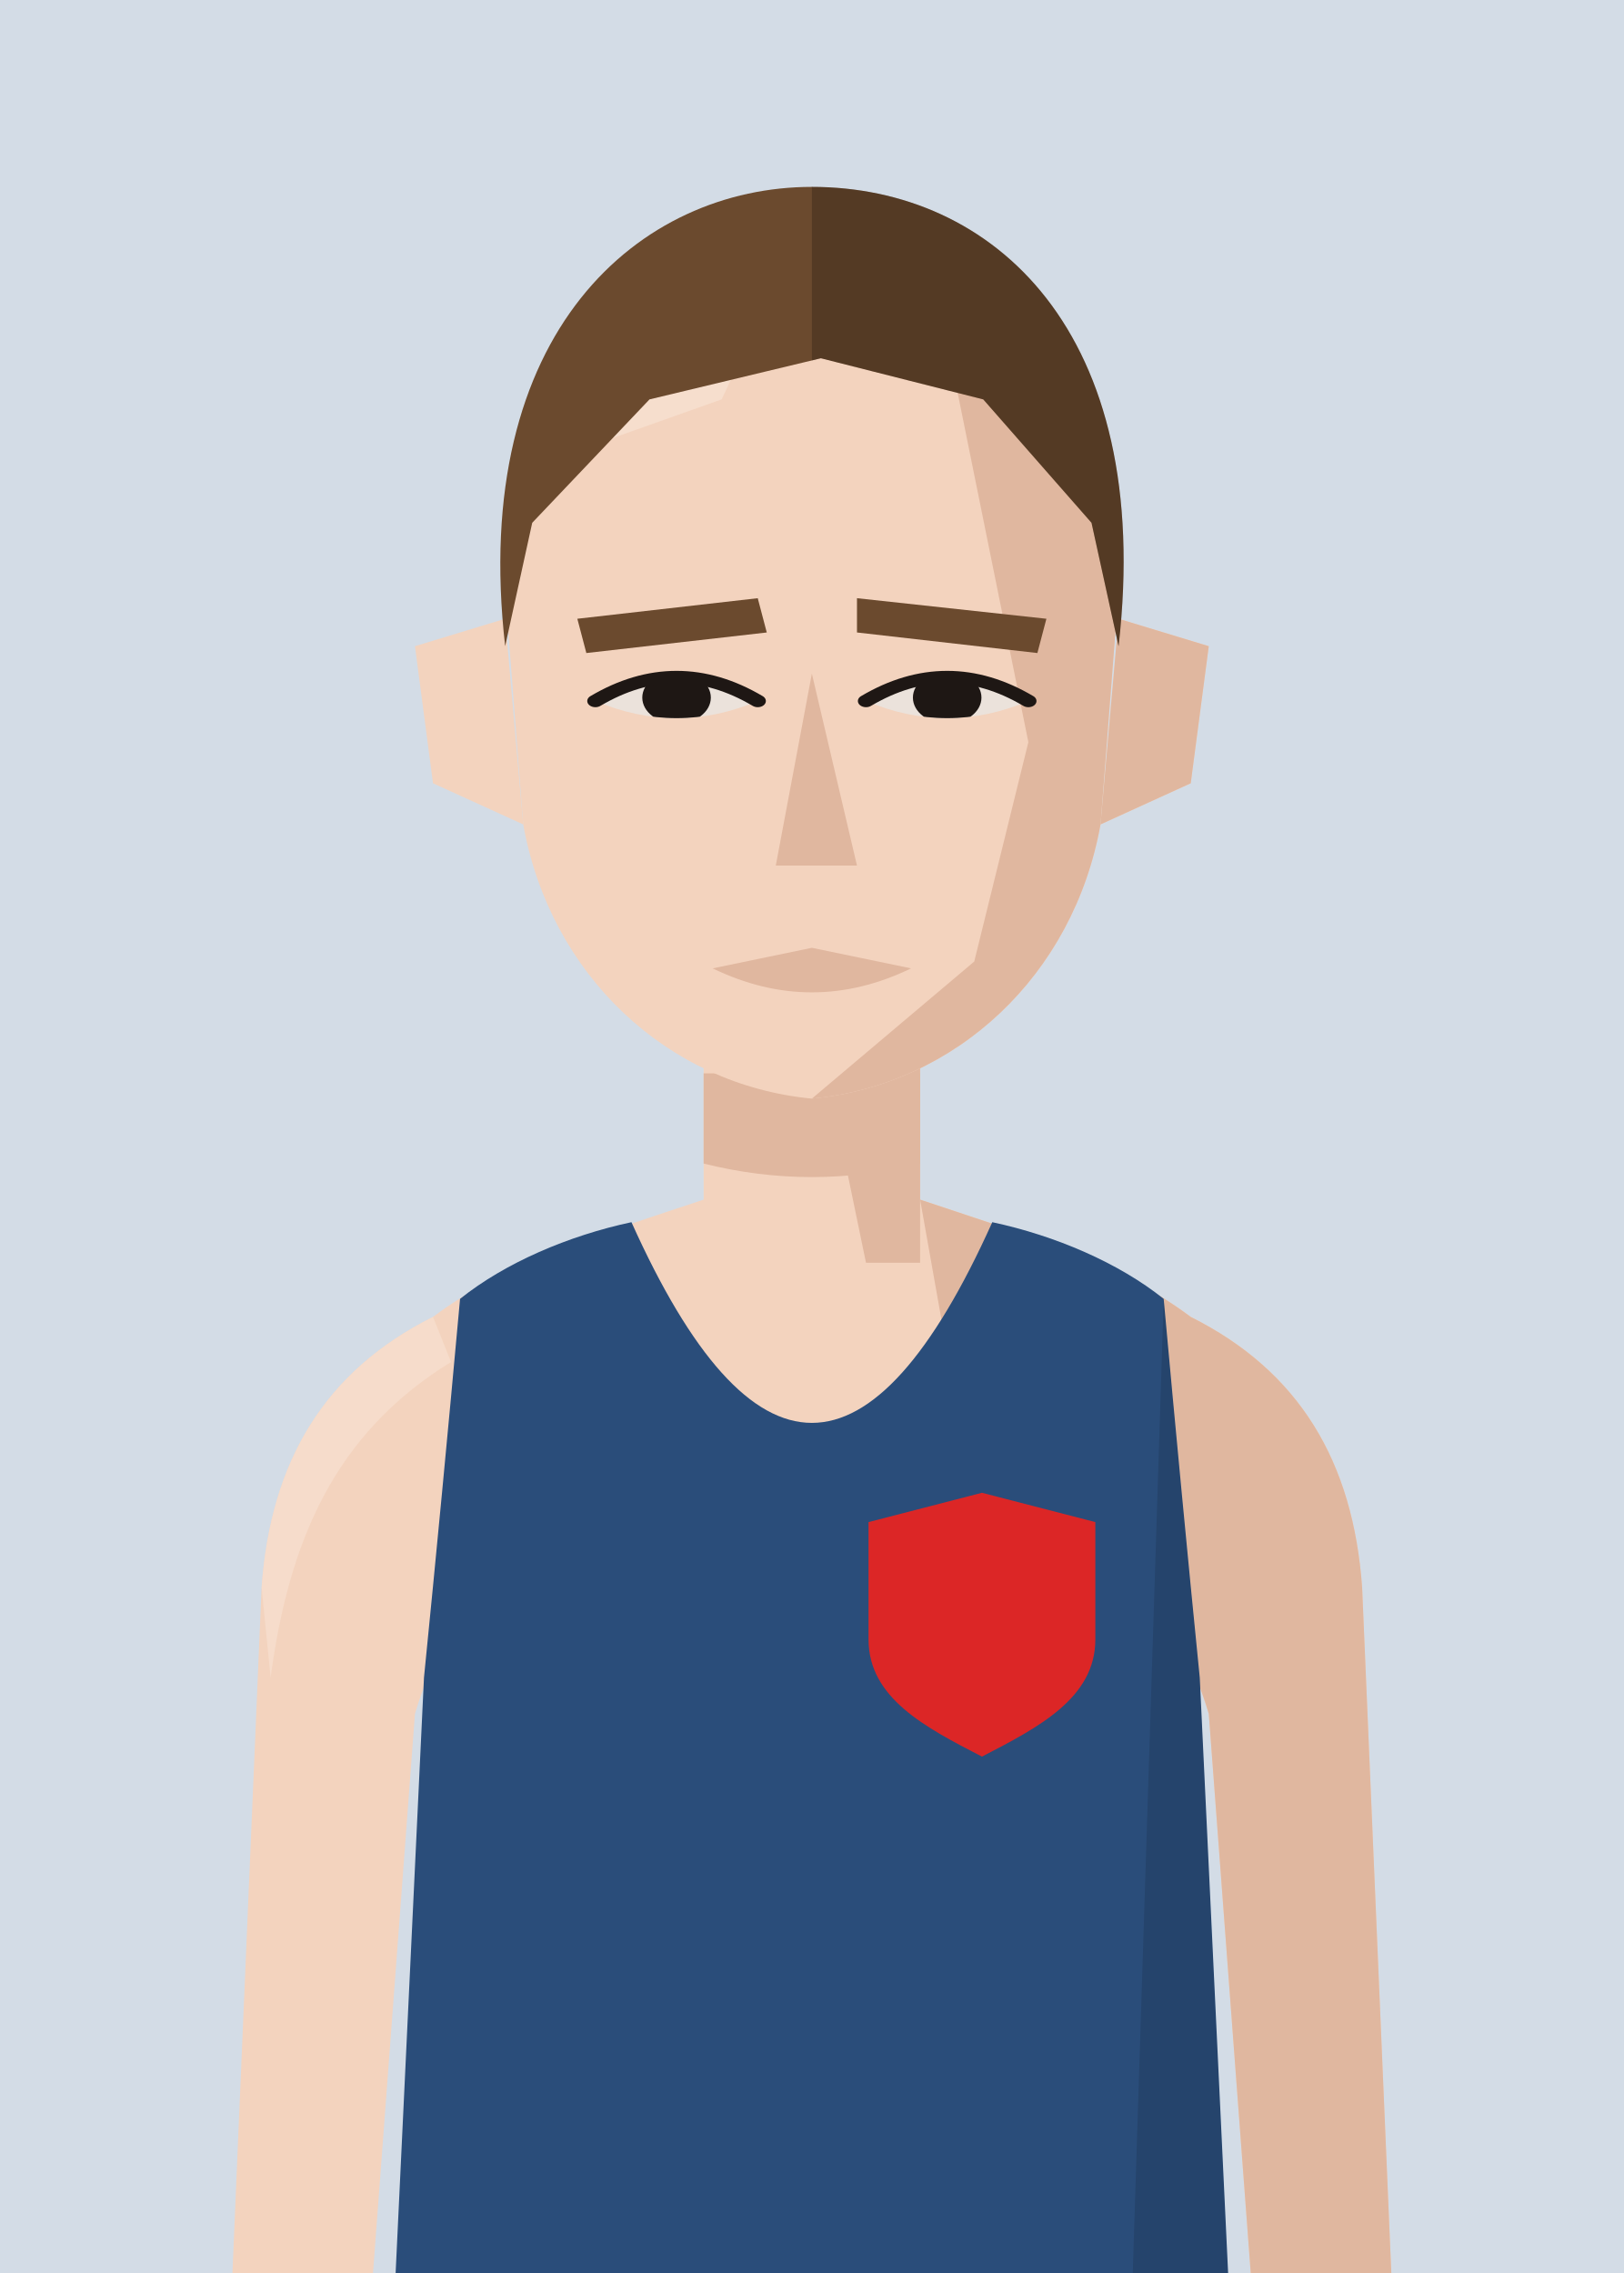
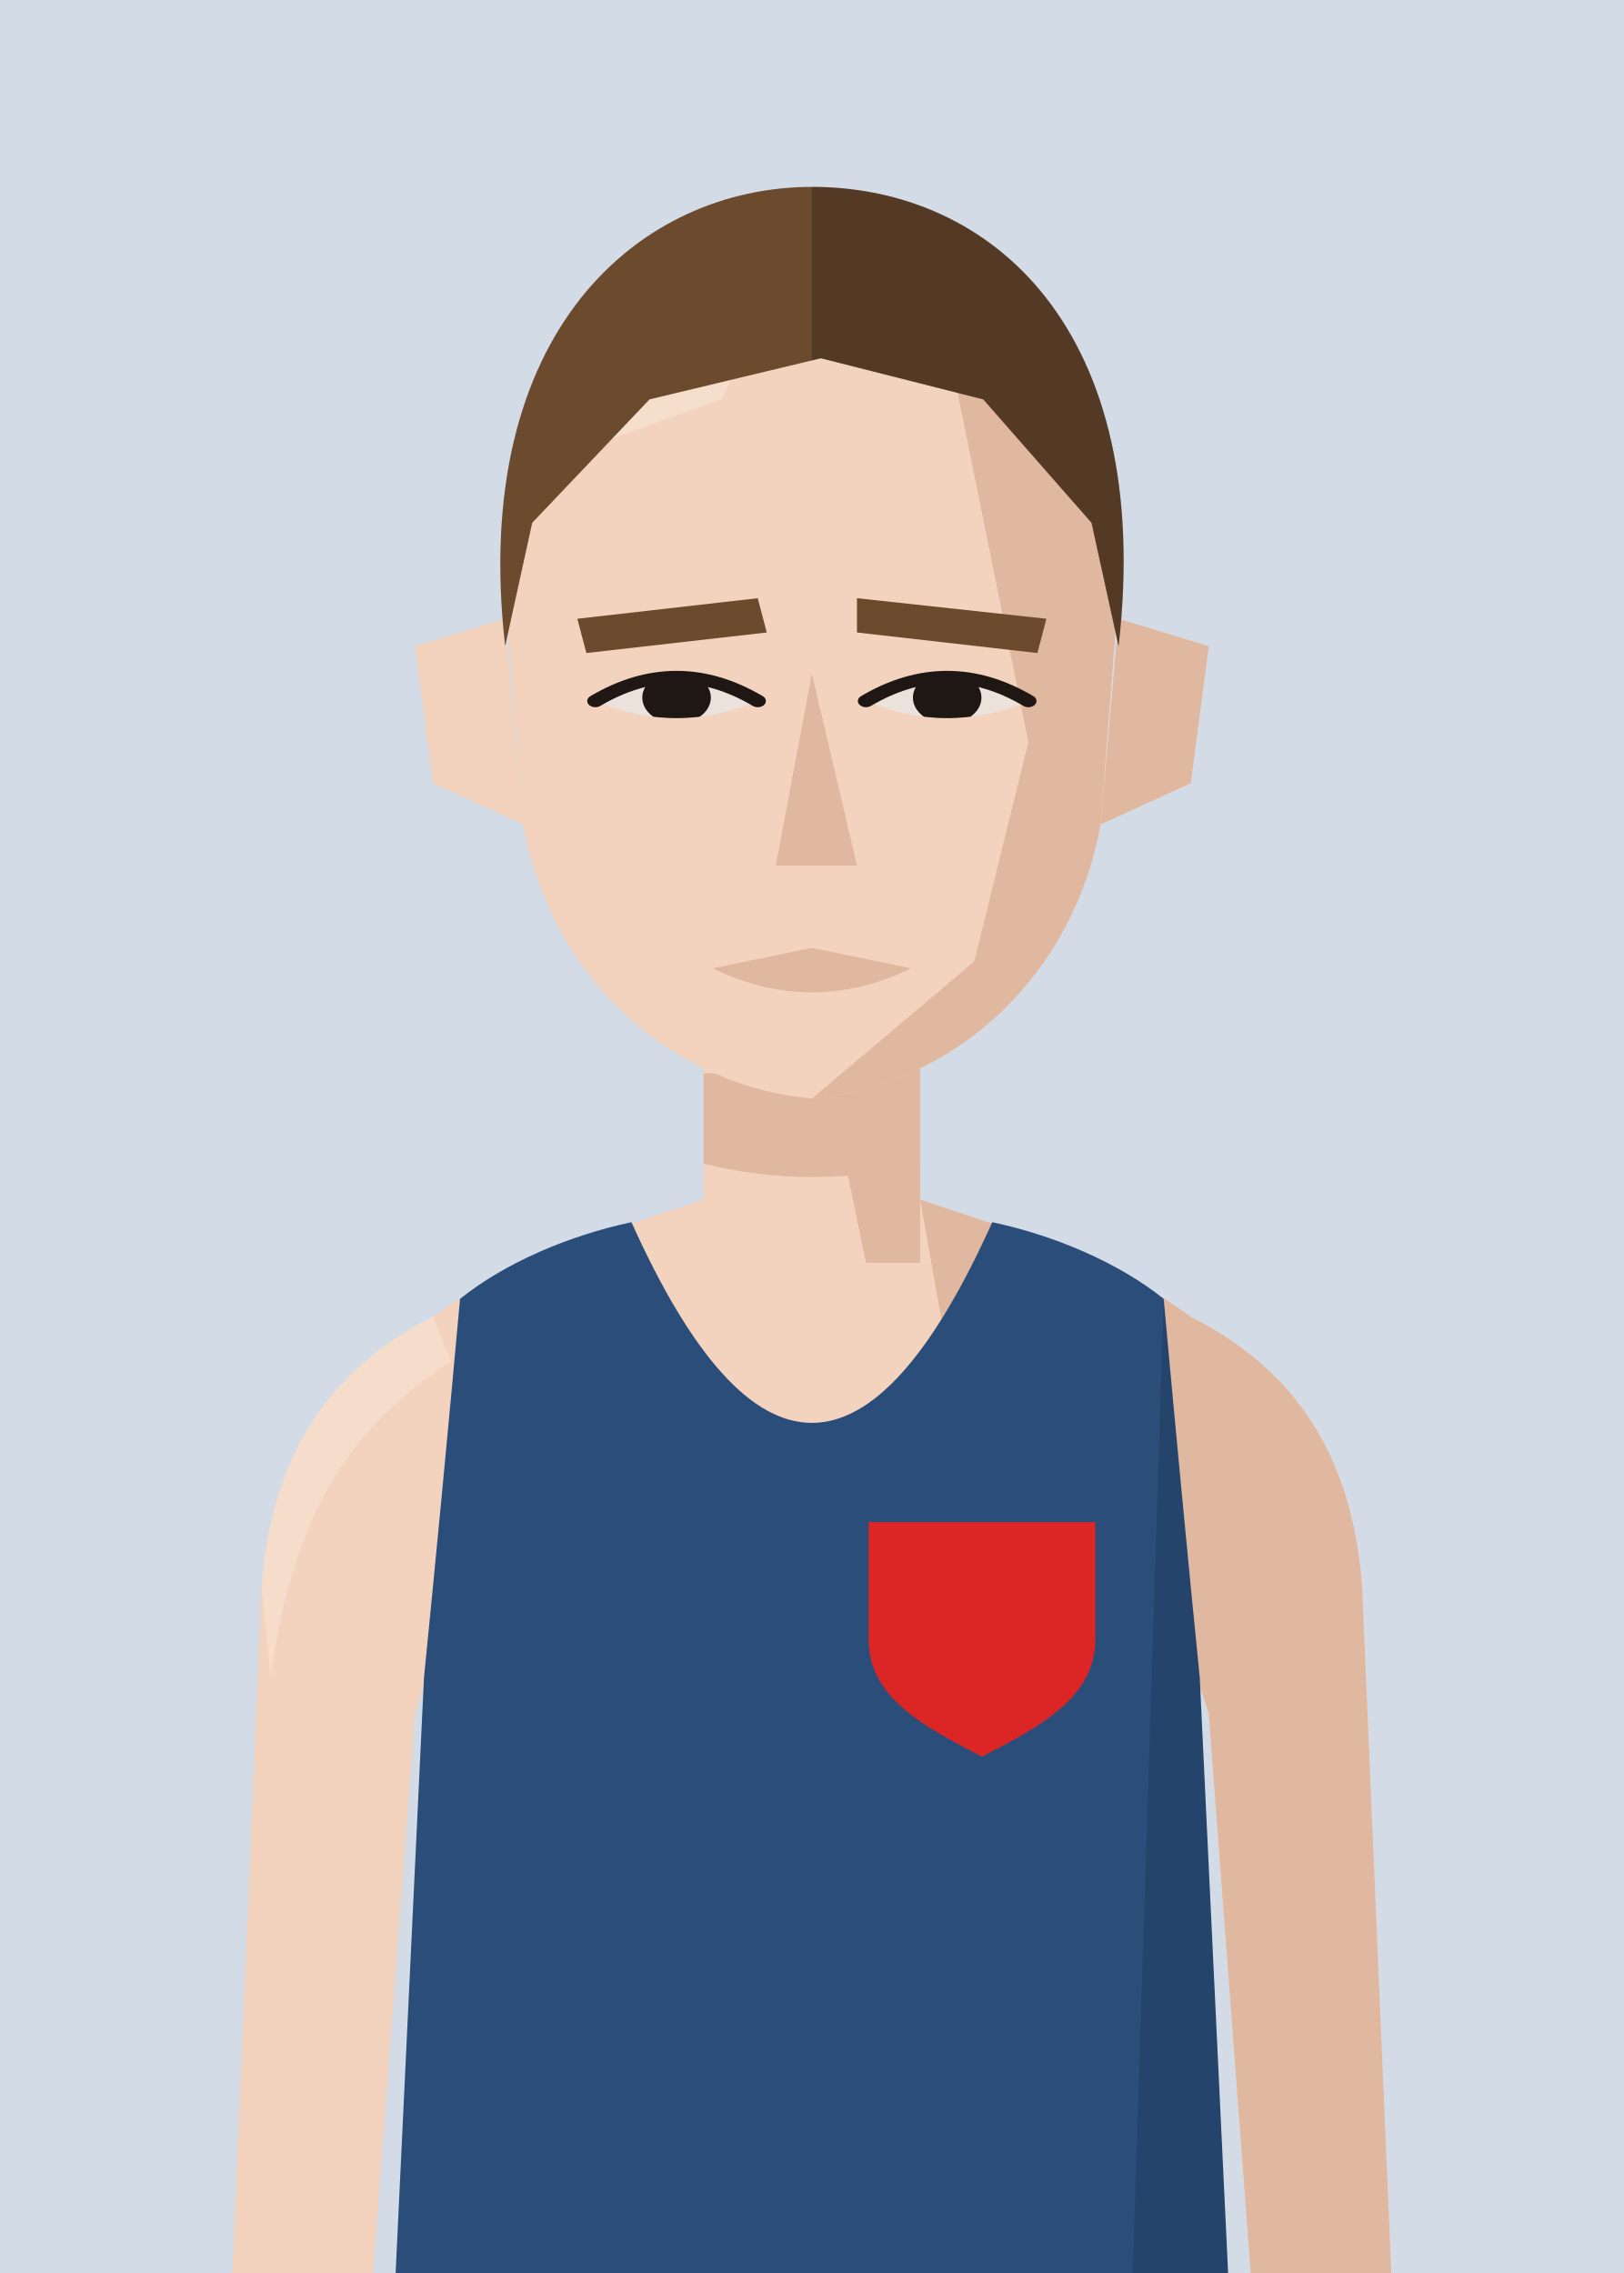
<svg xmlns="http://www.w3.org/2000/svg" viewBox="10 20 180 252">
  <defs>
    <clipPath id="vf">
      <path d="M53,330 L57,246 Q59,226 61,204 C66,200 73,197 80,195.5 Q100,240 120,195.5 C127,197 134,200 139,204 Q141,226 143,246 L147,330 Z" />
    </clipPath>
    <clipPath id="hf">
      <path d="M66,96 C64,58 80,40 100,40 C120,40 136,58 134,96 L132,130 C129,152 116,168 100,170 C84,168 71,152 68,130 Z" />
    </clipPath>
    <clipPath id="rf">
      <rect x="100" y="0" width="100" height="300" />
    </clipPath>
    <clipPath id="ef">
      <path d="M76,112 Q85,105 94,112 Q85,117 76,112 Z" />
      <path d="M106,112 Q115,105 124,112 Q115,117 106,112 Z" />
    </clipPath>
    <clipPath id="cf">
      <rect x="0" y="92" width="200" height="300" />
    </clipPath>
  </defs>
  <rect width="200" height="280" fill="#D3DCE6" />
  <g transform="translate(0,-40)">
    <rect x="88" y="171" width="24" height="37" fill="#F3D3BE" />
    <path d="M88,193 C76,197 66,200 58,206 C46,212 40,222 39,236 L35,330 L50,330 L56,250 Q59,240 64,238 L136,238 Q141,240 144,250 L150,330 L165,330 L161,236 C160,222 154,212 142,206 C134,200 124,197 112,193" fill="#F3D3BE" />
    <g fill="#E0B79F">
      <path d="M112,193 C124,197 134,200 142,206 C154,212 160,222 161,236 L165,330 L150,330 L144,250 Q141,240 136,238 L120,238 Z" />
      <path d="M58,206 C46,212 40,222 39,236 L40,246 C42,231 47,219 60,211 Z" fill="#F8E2D3" opacity=".6" />
      <polygon points="100,171 112,171 112,200 106,200" />
      <path d="M88,179 L112,179 L112,189 Q100,192 88,189 Z" />
    </g>
    <g transform="translate(0,83) scale(1,0.76) translate(0,-40)">
      <g fill="#F3D3BE">
        <path d="M66,100 L56,104 L58,124 L68,130 Z" />
        <path d="M134,100 L144,104 L142,124 L132,130 Z" />
        <path d="M66,96 C64,58 80,40 100,40 C120,40 136,58 134,96 L132,130 C129,152 116,168 100,170 C84,168 71,152 68,130 Z" />
      </g>
      <path d="M134,100 L144,104 L142,124 L132,130 Z" fill="#E0B79F" />
      <g clip-path="url(#hf)">
        <polygon points="112,40 140,40 140,180 100,180 100,170 118,150 124,118 120,92" fill="#E0B79F" />
        <polygon points="60,40 100,40 90,68 60,82" fill="#F8E2D3" opacity=".7" />
      </g>
      <g fill="#6B4A2E">
        <polygon points="74,100 94,97 95,102 75,105" />
        <polygon points="105,97 126,100 125,105 105,102" />
      </g>
      <g fill="#EBE2DB">
        <path d="M76,112 Q85,105 94,112 Q85,117 76,112 Z" />
        <path d="M106,112 Q115,105 124,112 Q115,117 106,112 Z" />
      </g>
      <g clip-path="url(#ef)" fill="#1E1714">
        <circle cx="85" cy="111.5" r="3.8" />
        <circle cx="115" cy="111.5" r="3.8" />
      </g>
      <g fill="none" stroke="#1E1714" stroke-width="1.8" stroke-linecap="round">
        <path d="M76,112 Q85,105 94,112" />
        <path d="M106,112 Q115,105 124,112" />
      </g>
      <polygon points="100,108 105,136 96,136" fill="#E0B79F" />
      <path d="M89,151 L100,148 L111,151 Q100,158 89,151 Z" fill="#E0B79F" />
      <g fill="#6B4A2E">
        <path d="M66,104 C62,58 81,37 100,37 C120,37 138,58 134,104 L131,86 L119,68 L101,62 L82,68 L69,86 Z" />
        <g clip-path="url(#rf)" fill="#000" opacity=".22">
          <path d="M66,104 C62,58 81,37 100,37 C120,37 138,58 134,104 L131,86 L119,68 L101,62 L82,68 L69,86 Z" />
        </g>
      </g>
    </g>
    <g clip-path="url(#vf)">
      <path d="M53,330 L57,246 Q59,226 61,204 C66,200 73,197 80,195.5 Q100,240 120,195.5 C127,197 134,200 139,204 Q141,226 143,246 L147,330 Z" fill="#2a4d7a" />
      <g transform="matrix(6.2857 0 0 6.5 37.14 193)">
-         <path d="M13 5 L15 5.5 L15 7.5 C15 8.5 14 9 13 9.5 C12 9 11 8.5 11 7.5 L11 5.5 Z" fill="#dc2626" />
+         <path d="M11 5.5 L15 5.5 L15 7.5 C15 8.5 14 9 13 9.5 C12 9 11 8.5 11 7.5 Z" fill="#dc2626" />
      </g>
      <path d="M139,204 Q141,226 143,246 L147,330 L135,330 Z" fill="#000" opacity="0.12" />
    </g>
  </g>
</svg>
